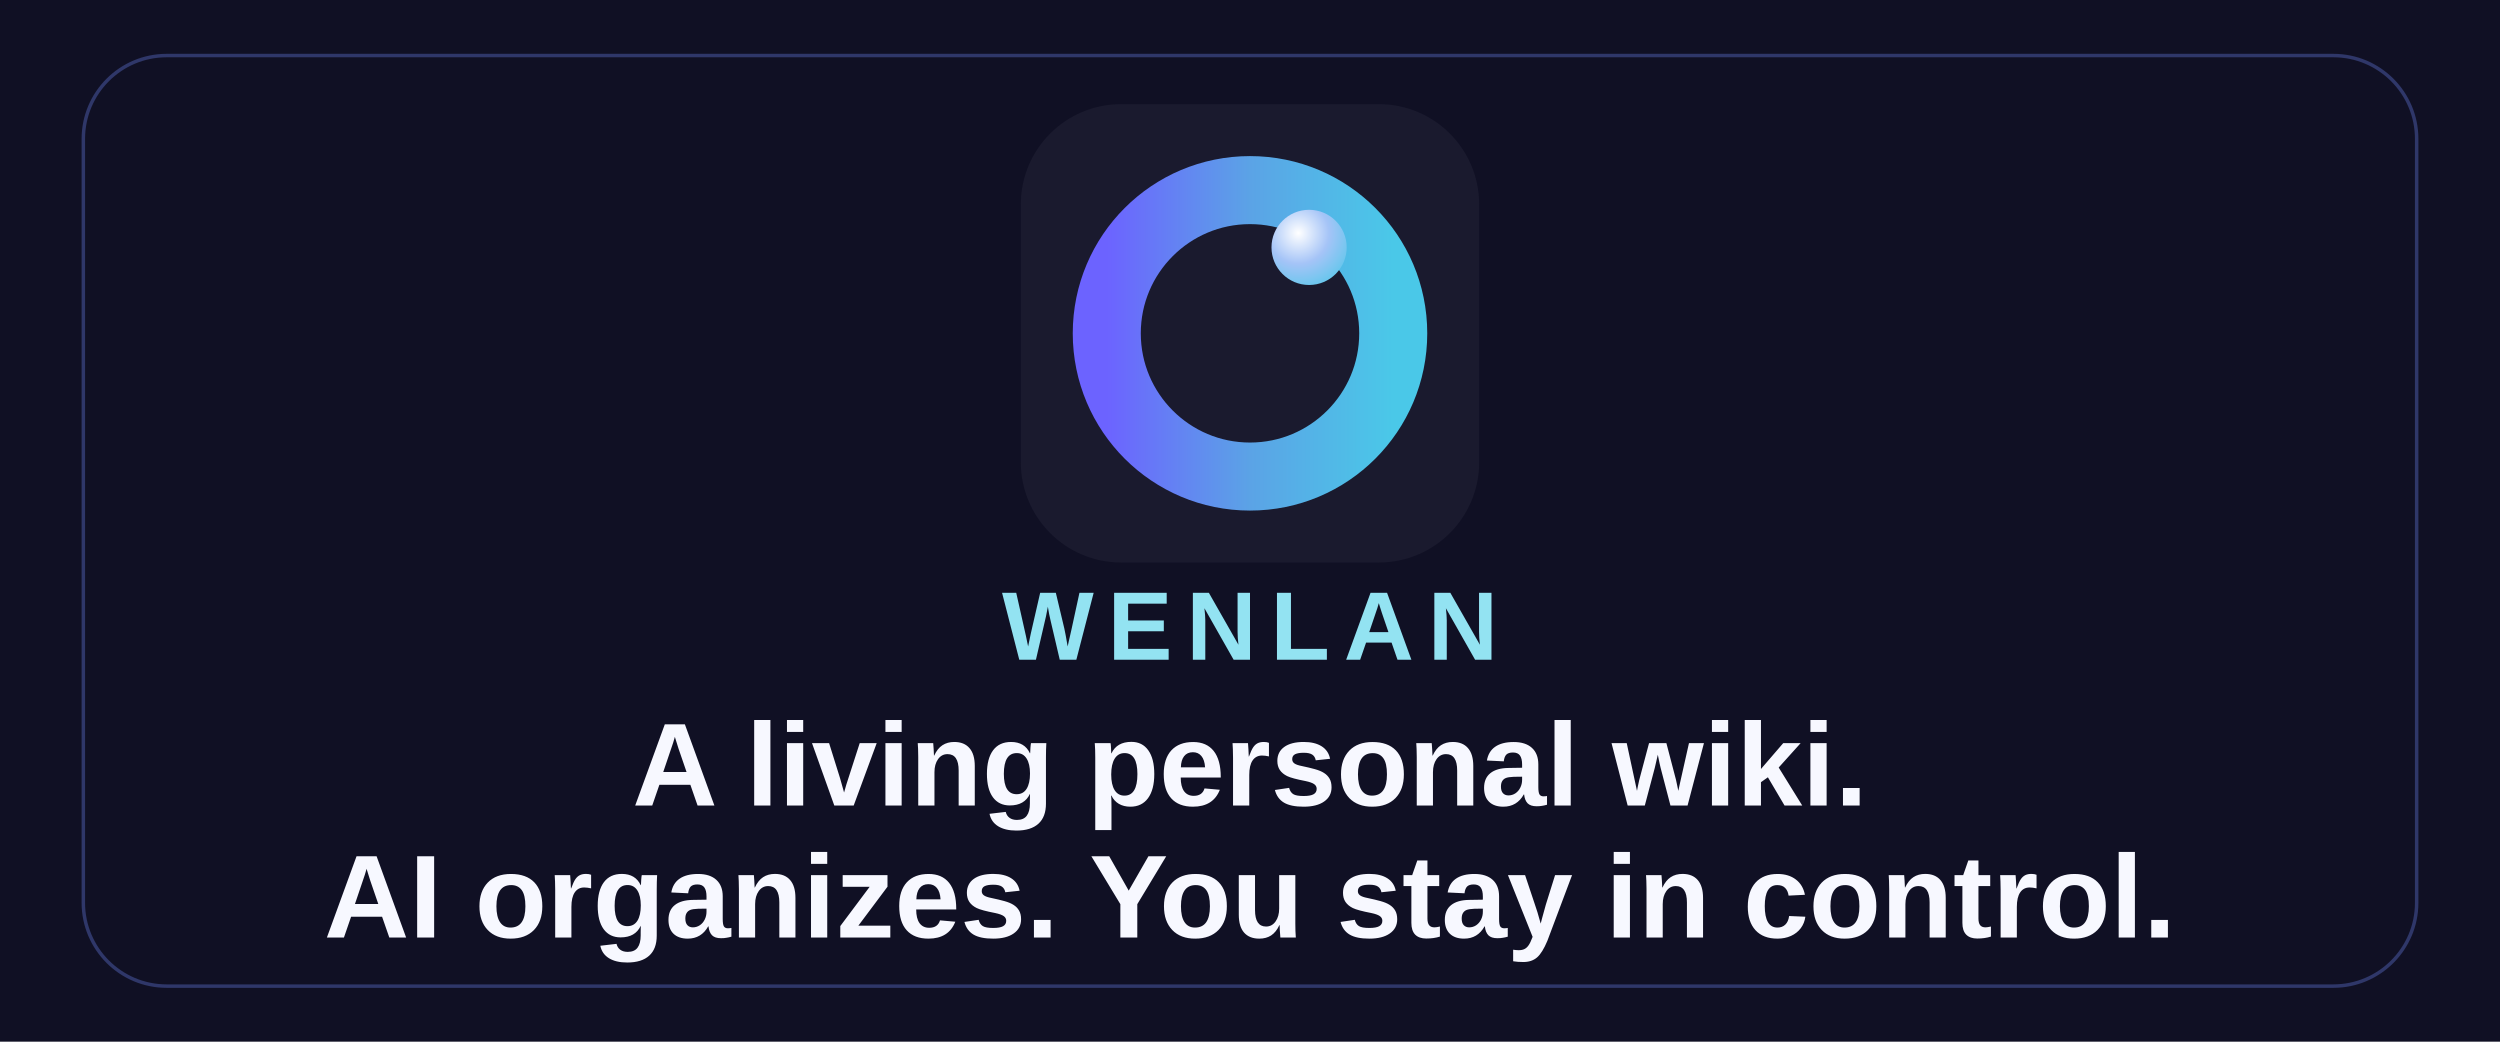
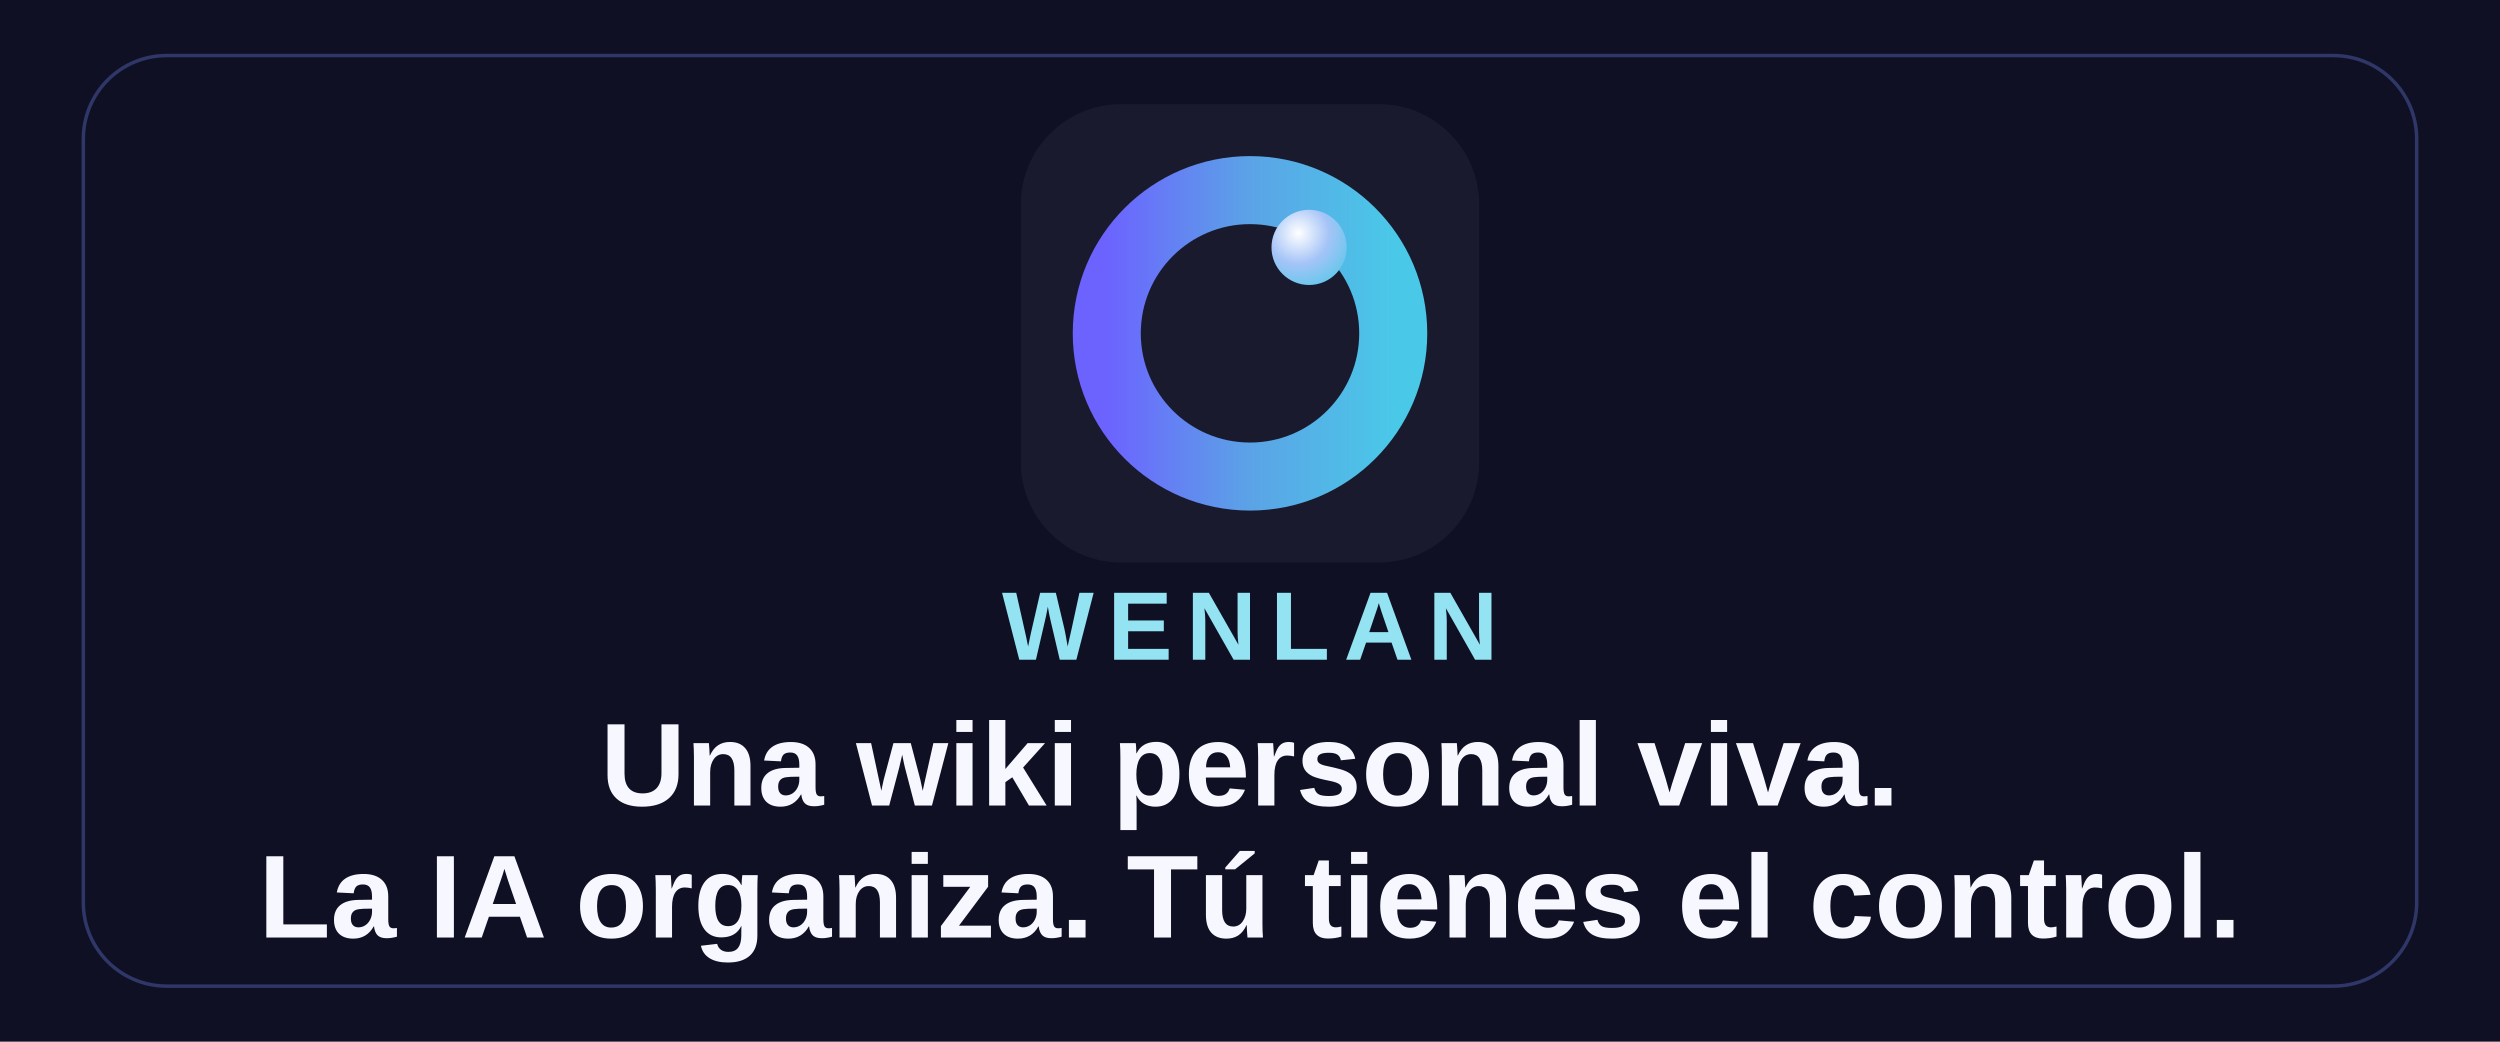
<svg xmlns="http://www.w3.org/2000/svg" width="720" height="300" viewBox="0 0 720 300" fill="none" role="img" aria-labelledby="title desc">
  <rect width="720" height="300" fill="#101024" />
  <rect x="24" y="16" width="672" height="268" rx="24" fill="#101024" stroke="#2F3769" />
  <g transform="translate(294 30) scale(0.2578125)">
    <rect width="512" height="512" rx="112" fill="#1A1A2E" />
-     <circle cx="256" cy="256" r="160" fill="none" stroke="url(#banner-en-mobile-ring)" stroke-width="76" />
-     <circle cx="322" cy="160" r="42" fill="url(#banner-en-mobile-orb)" />
+     <circle cx="256" cy="256" r="160" fill="none" stroke="url(#banner-es-ES-mobile-ring)" stroke-width="76" />
+     <circle cx="322" cy="160" r="42" fill="url(#banner-es-ES-mobile-orb)" />
  </g>
  <text x="360" y="190" fill="#93E3F2" font-family="Arial, &quot;Helvetica Neue&quot;, sans-serif" font-size="28" font-weight="700" text-anchor="middle" letter-spacing="4">WENLAN</text>
-   <text x="360" y="232" fill="#F7F8FF" font-family="Arial, &quot;Helvetica Neue&quot;, sans-serif" font-size="34" font-weight="700" text-anchor="middle">A living personal wiki.</text>
-   <text x="360" y="270" fill="#F7F8FF" font-family="Arial, &quot;Helvetica Neue&quot;, sans-serif" font-size="34" font-weight="700" text-anchor="middle">AI organizes. You stay in control.</text>
+   <text x="360" y="232" fill="#F7F8FF" font-family="Arial, &quot;Helvetica Neue&quot;, sans-serif" font-size="34" font-weight="700" text-anchor="middle">Una wiki personal viva.</text>
+   <text x="360" y="270" fill="#F7F8FF" font-family="Arial, &quot;Helvetica Neue&quot;, sans-serif" font-size="34" font-weight="700" text-anchor="middle">La IA organiza. Tú tienes el control.</text>
  <defs>
-     <linearGradient id="banner-en-mobile-ring" x1="96" y1="256" x2="416" y2="256" gradientUnits="userSpaceOnUse">
+     <linearGradient id="banner-es-ES-mobile-ring" x1="96" y1="256" x2="416" y2="256" gradientUnits="userSpaceOnUse">
      <stop stop-color="#6C63FF" />
      <stop offset="0.5" stop-color="#5BA3E6" />
      <stop offset="1" stop-color="#4AC8E8" />
    </linearGradient>
-     <radialGradient id="banner-en-mobile-orb" cx="0" cy="0" r="1" gradientUnits="userSpaceOnUse" gradientTransform="translate(310 144) rotate(52.125) scale(76.0263)">
+     <radialGradient id="banner-es-ES-mobile-orb" cx="0" cy="0" r="1" gradientUnits="userSpaceOnUse" gradientTransform="translate(310 144) rotate(52.125) scale(76.0263)">
      <stop stop-color="#FFFFFF" />
      <stop offset="0.45" stop-color="#A5C4F7" />
      <stop offset="1" stop-color="#4AC8E8" />
    </radialGradient>
  </defs>
</svg>
